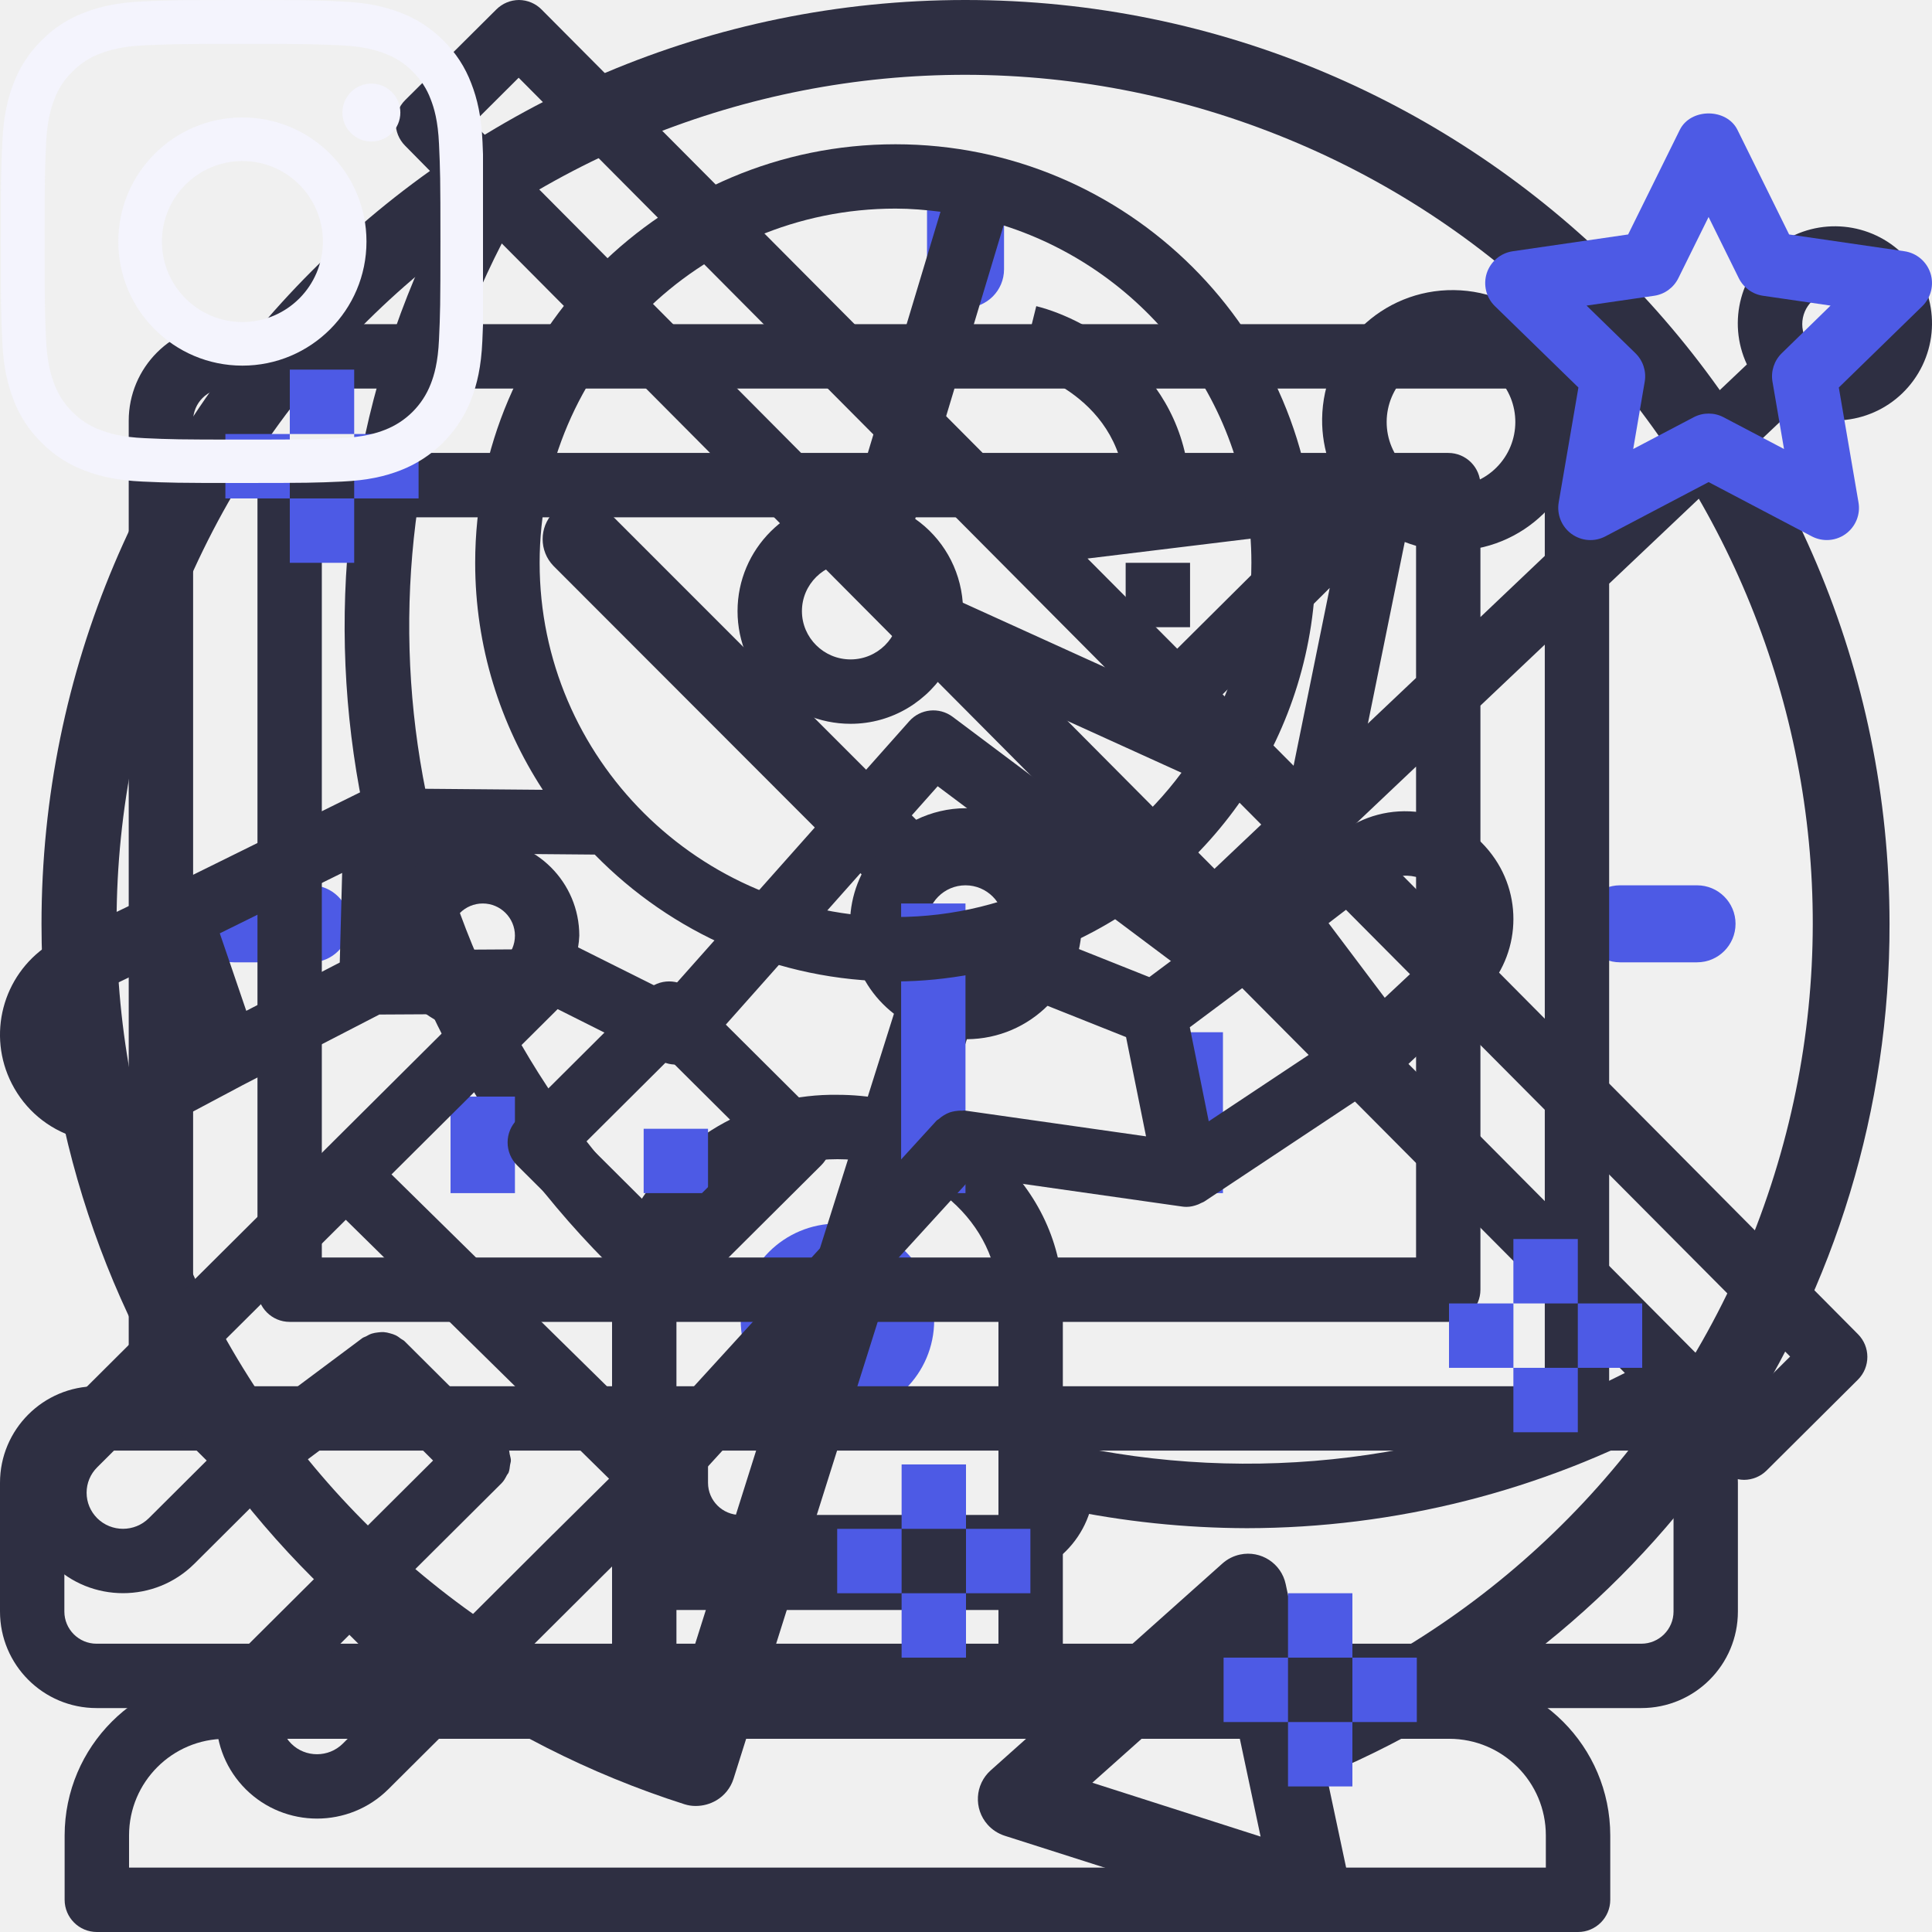
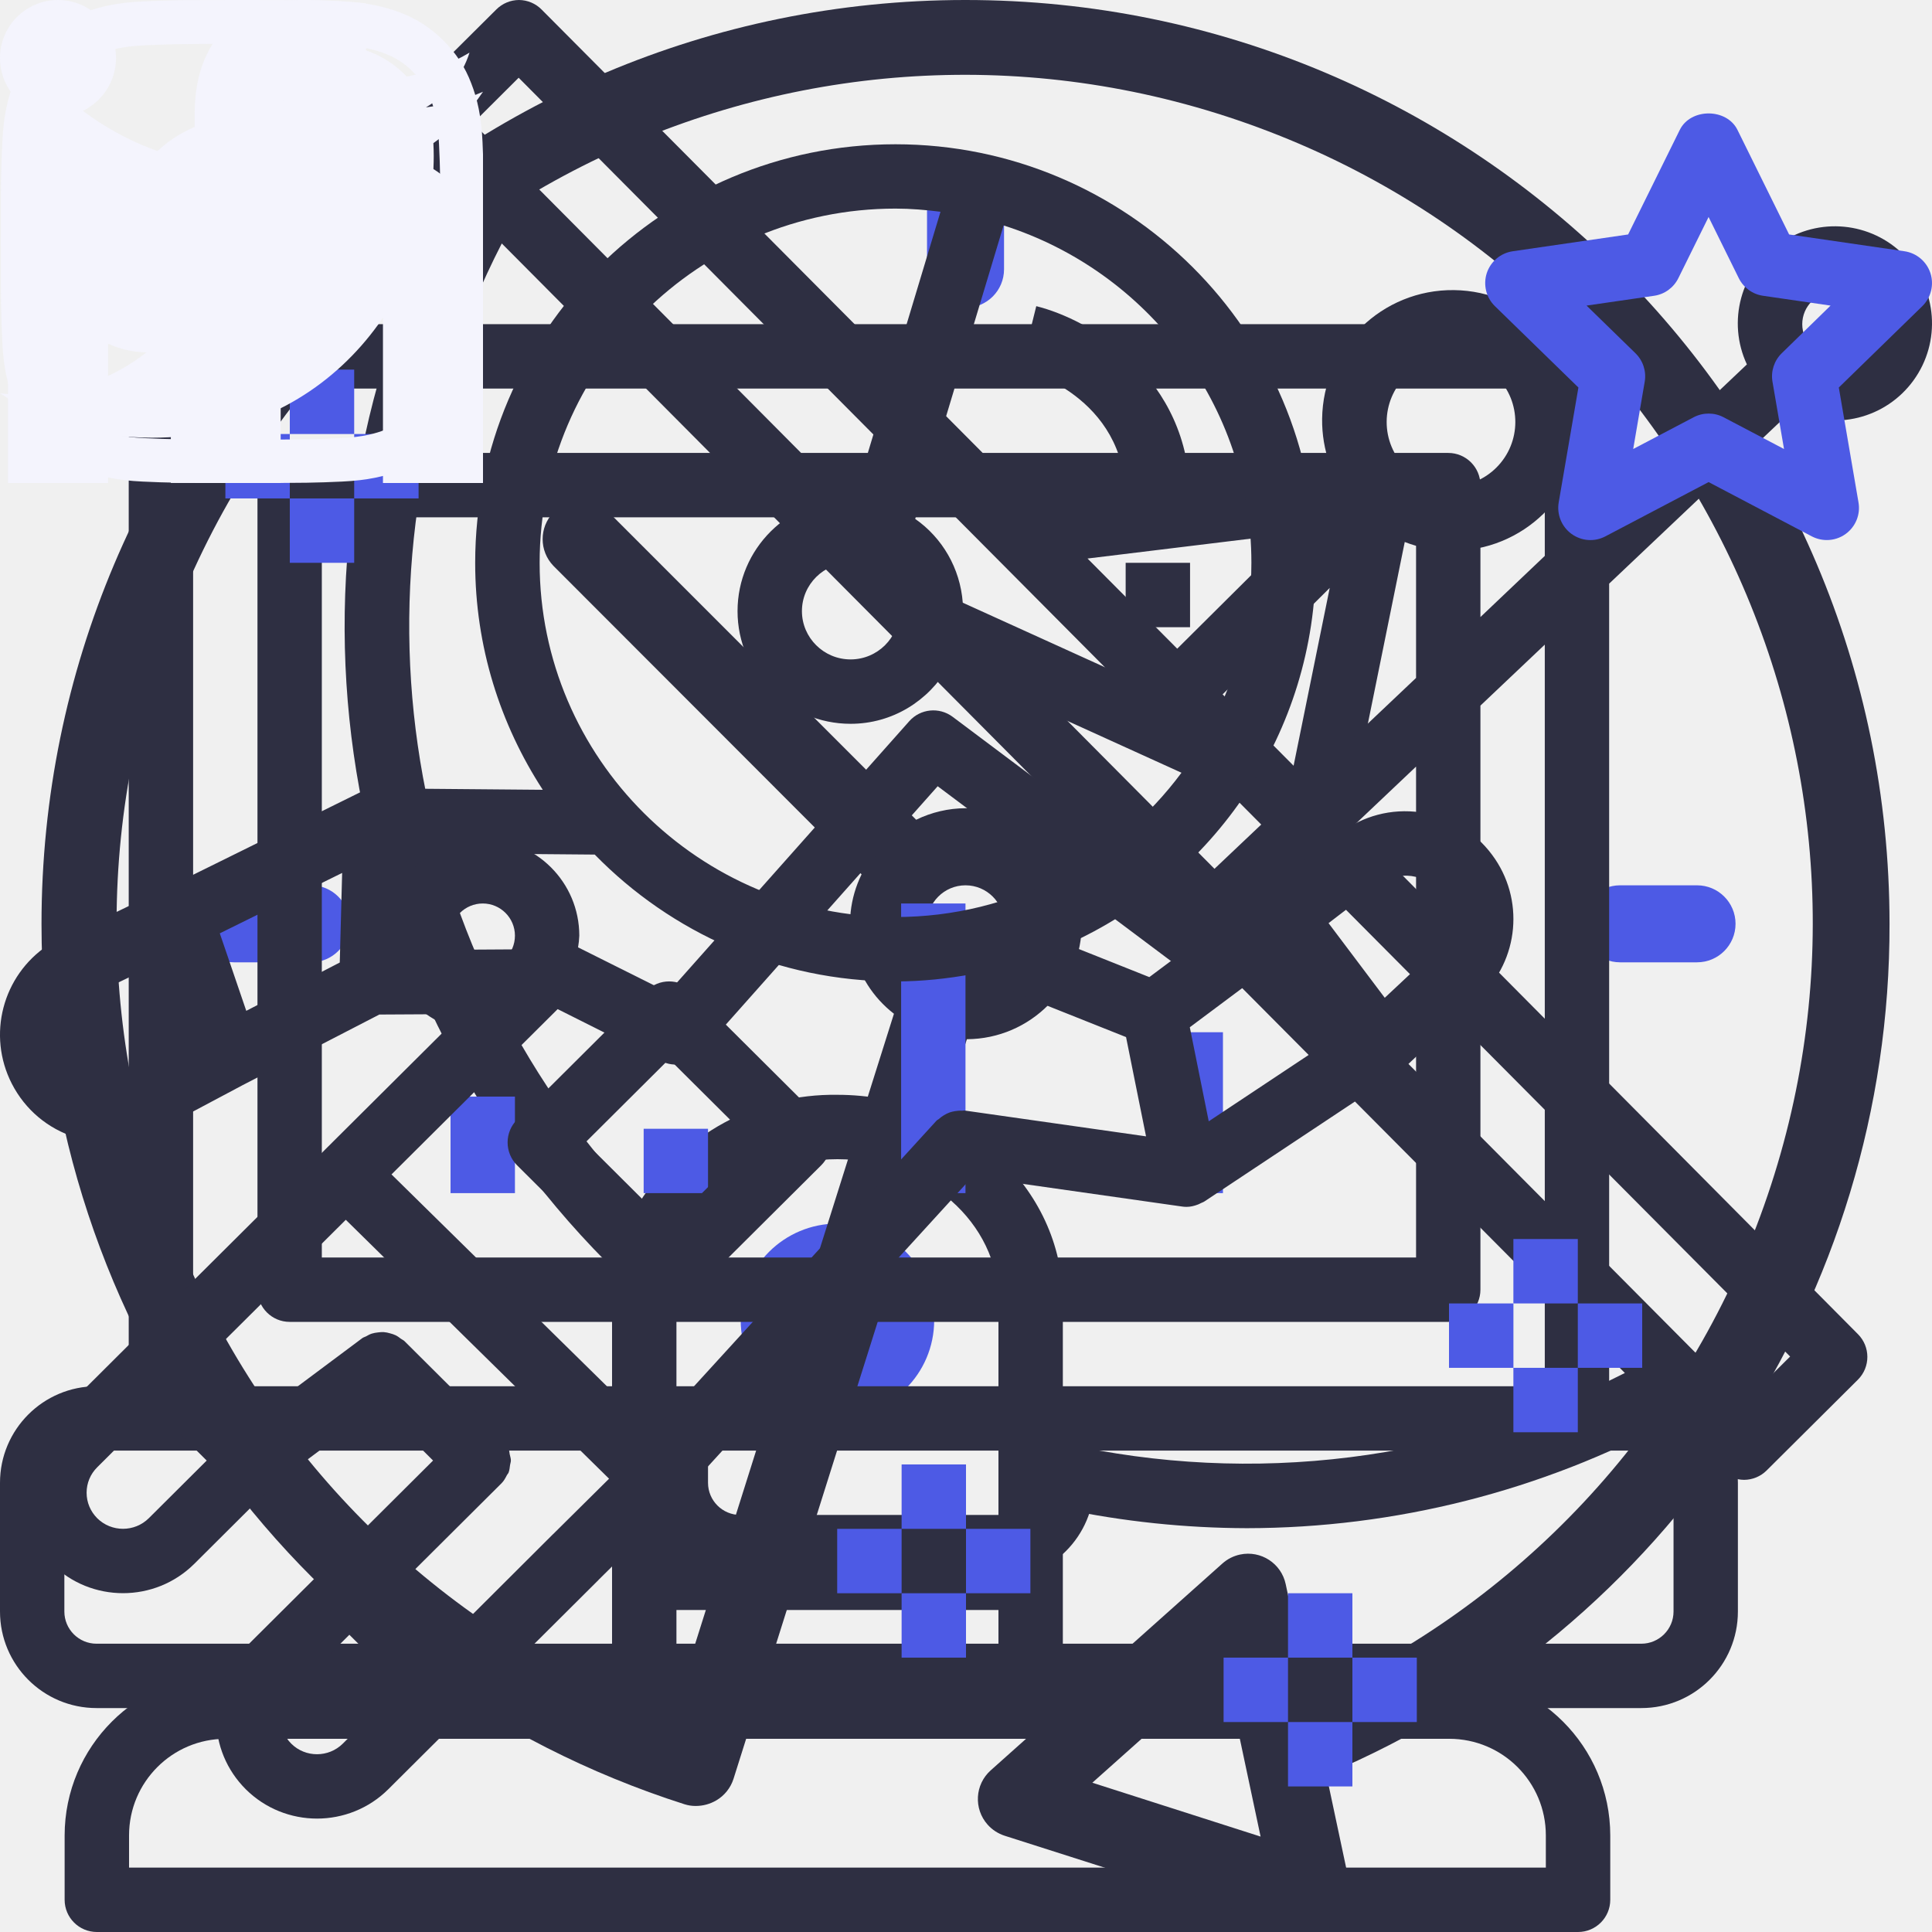
- <svg xmlns="http://www.w3.org/2000/svg">
+ <svg xmlns="http://www.w3.org/2000/svg" version="1.1">
  <svg width="64" height="64" viewBox="0 0 64 64" fill="none" id="antena">
    <path d="M61.546 44.195L44.66 27.185L46.534 17.954C47.018 18.143 47.532 18.242 48.051 18.245H48.064C50.448 18.273 52.404 16.363 52.432 13.979C52.461 11.594 50.55 9.638 48.166 9.61C45.781 9.582 43.825 11.492 43.797 13.877C43.791 14.387 43.876 14.894 44.047 15.375L34.127 16.586L17.945 0.32C17.747 0.117 17.476 0.002 17.192 0C16.912 0.001 16.644 0.113 16.445 0.31L13.42 3.318C13.004 3.735 13.004 4.41 13.42 4.827L15.048 6.478C8.742 18.074 10.79 32.434 20.087 41.804C20.172 41.885 20.271 41.951 20.379 41.999C20.312 42.36 20.277 42.726 20.275 43.093V55.467H7.475C4.531 55.47 2.145 57.856 2.141 60.8V62.933C2.141 63.522 2.619 64 3.208 64H52.275C52.864 64 53.342 63.522 53.342 62.933V60.8C53.338 57.856 50.952 55.47 48.008 55.467H35.208V49.983C37.213 50.404 39.256 50.618 41.305 50.623C46.221 50.618 51.059 49.392 55.385 47.056L57.022 48.702C57.22 48.904 57.491 49.02 57.775 49.022C58.055 49.02 58.323 48.909 58.521 48.712L61.546 45.703C61.963 45.287 61.963 44.612 61.546 44.195ZM46.56 12.466C47.395 11.635 48.746 11.639 49.577 12.474C50.407 13.31 50.404 14.66 49.568 15.491C49.169 15.889 48.627 16.112 48.063 16.112H48.057C46.879 16.106 45.929 15.146 45.935 13.968C45.938 13.404 46.164 12.864 46.564 12.466H46.56ZM44.049 19.475L42.852 25.366L40.501 23.002L44.049 19.475ZM42.837 17.672L38.997 21.489L36.026 18.502L42.837 17.672ZM48.008 57.6C49.776 57.6 51.208 59.033 51.208 60.8V61.867H4.275V60.8C4.275 59.033 5.707 57.6 7.475 57.6H48.008ZM33.075 53.333V55.467H22.408V53.333H33.075ZM22.408 51.2V43.093C22.408 40.506 24.801 38.4 27.741 38.4C30.682 38.4 33.075 40.506 33.075 43.093V51.2H22.408ZM35.208 47.808V43.093C35.208 39.329 31.859 36.267 27.741 36.267C25.079 36.226 22.59 37.581 21.179 39.839C13.064 31.291 11.236 18.549 16.622 8.065L53.826 45.482C48.081 48.404 41.495 49.227 35.208 47.808ZM57.786 46.441L56.283 44.929L17.181 5.591L15.672 4.079L17.181 2.575L33.051 18.534C33.059 18.534 33.063 18.548 33.071 18.554L59.3 44.937L57.786 46.441Z" fill="#2E2F42" />
    <path d="M27.751 40.533H27.741C25.974 40.531 24.539 41.961 24.537 43.728C24.534 45.496 25.965 46.931 27.732 46.933H27.741C29.509 46.936 30.944 45.505 30.946 43.738C30.949 41.971 29.518 40.536 27.751 40.533ZM28.498 44.49C28.297 44.689 28.025 44.801 27.741 44.8C27.152 44.797 26.677 44.317 26.68 43.728C26.682 43.446 26.795 43.176 26.995 42.977C27.193 42.78 27.462 42.668 27.741 42.667C28.331 42.67 28.806 43.15 28.803 43.739C28.801 44.021 28.688 44.291 28.488 44.49H28.498Z" fill="#4D5AE5" />
  </svg>
  <svg width="64" height="64" viewBox="0 0 64 64" fill="none" id="clock">
    <g clip-path="url(#clip0_297080_1787)">
      <path d="M62.593 30.602C62.59 13.698 48.883 -0.003 31.977 6.39362e-07C15.073 0.003 1.372 13.711 1.375 30.616C1.378 43.932 9.989 55.718 22.674 59.768C22.795 59.806 22.921 59.826 23.047 59.825C23.289 59.825 23.525 59.76 23.732 59.638C24.002 59.478 24.204 59.224 24.299 58.925L32.029 34.425C34.142 34.414 35.846 32.692 35.835 30.579C35.824 28.466 34.102 26.762 31.989 26.773C31.421 26.775 30.86 26.906 30.349 27.155L20.137 16.942C19.63 16.453 18.823 16.467 18.334 16.973C17.856 17.468 17.856 18.251 18.334 18.746L28.541 28.964C27.757 30.562 28.205 32.492 29.613 33.582L22.248 56.928C7.692 51.566 0.239 35.42 5.601 20.864C10.963 6.309 27.109 -1.145 41.665 4.217C56.22 9.579 63.673 25.726 58.312 40.281C55.692 47.392 50.31 53.143 43.387 56.227L42.591 52.479C42.446 51.79 41.769 51.35 41.08 51.496C40.862 51.542 40.661 51.644 40.495 51.792L32.821 58.643C32.294 59.111 32.248 59.917 32.716 60.444C32.869 60.615 33.064 60.742 33.283 60.812L43.08 63.938C43.751 64.154 44.469 63.785 44.684 63.114C44.752 62.902 44.764 62.677 44.718 62.459L43.936 58.781C55.264 54.005 62.62 42.897 62.593 30.602ZM31.984 29.327C32.688 29.327 33.26 29.898 33.26 30.602C33.26 31.307 32.688 31.878 31.984 31.878C31.28 31.878 30.709 31.307 30.709 30.602C30.709 29.898 31.28 29.327 31.984 29.327ZM36.185 59.055L40.553 55.159L41.759 60.839L36.185 59.055Z" fill="#2E2F42" />
      <path d="M30.709 6.37V8.921C30.709 9.625 31.28 10.196 31.984 10.196C32.688 10.196 33.26 9.625 33.26 8.921V6.37C33.26 5.666 32.688 5.095 31.984 5.095C31.28 5.095 30.709 5.666 30.709 6.37Z" fill="#4D5AE5" />
      <path d="M7.752 29.327C7.047 29.327 6.477 29.898 6.477 30.602C6.477 31.307 7.047 31.878 7.752 31.878H10.303C11.007 31.878 11.578 31.307 11.578 30.602C11.578 29.898 11.007 29.327 10.303 29.327H7.752Z" fill="#4D5AE5" />
      <path d="M56.216 31.878C56.921 31.878 57.492 31.307 57.492 30.602C57.492 29.898 56.921 29.327 56.216 29.327H53.666C52.961 29.327 52.39 29.898 52.39 30.602C52.39 31.307 52.961 31.878 53.666 31.878H56.216Z" fill="#4D5AE5" />
    </g>
    <defs>
      <clipPath id="clip0_297080_1787">
        <rect width="64" height="64" fill="white" />
      </clipPath>
    </defs>
  </svg>
  <svg width="64" height="64" viewBox="0 0 64 64" fill="none" id="diagram">
    <g clip-path="url(#clip0_297080_1794)">
      <path d="M29.851 29.929H31.983V39.524H29.851V29.929Z" fill="#4D5AE5" />
      <path d="M38.38 34.194H40.512V39.524H38.38V34.194Z" fill="#4D5AE5" />
      <path d="M21.322 37.392H23.454V39.524H21.322V37.392Z" fill="#4D5AE5" />
      <path d="M14.925 36.326H17.058V39.524H14.925V36.326Z" fill="#4D5AE5" />
      <path d="M3.198 56.582H54.371C56.138 56.582 57.57 55.15 57.57 53.384V49.119C57.57 47.353 56.138 45.921 54.371 45.921H53.305V19.334L59.361 13.598C60.767 14.29 62.468 13.87 63.388 12.6C64.308 11.331 64.179 9.584 63.083 8.463C61.986 7.343 60.242 7.176 58.953 8.068C57.664 8.96 57.206 10.651 57.868 12.072L53.305 16.397V13.938C53.305 12.171 51.873 10.739 50.107 10.739H7.463C5.697 10.739 4.264 12.171 4.264 13.938V45.921H3.198C1.432 45.921 0 47.353 0 49.119V53.384C0 55.15 1.432 56.582 3.198 56.582ZM60.768 9.673C61.357 9.673 61.834 10.15 61.834 10.739C61.834 11.328 61.357 11.805 60.768 11.805C60.179 11.805 59.702 11.328 59.702 10.739C59.702 10.15 60.179 9.673 60.768 9.673ZM6.397 13.938C6.397 13.349 6.874 12.871 7.463 12.871H50.107C50.696 12.871 51.173 13.349 51.173 13.938V18.415L49.041 20.441V16.07C49.041 15.481 48.564 15.004 47.975 15.004H9.595C9.006 15.004 8.529 15.481 8.529 16.07V42.722C8.529 43.311 9.006 43.789 9.595 43.789H47.975C48.564 43.789 49.041 43.311 49.041 42.722V23.374L51.173 21.354V45.921H6.397V13.938ZM15.992 27.797C14.549 27.793 13.283 28.754 12.899 30.144C12.515 31.535 13.109 33.009 14.35 33.745C15.59 34.481 17.17 34.297 18.206 33.294L21.912 35.153C22.343 35.369 22.865 35.268 23.185 34.908L31.062 26.045L38.806 31.848C39.222 32.159 39.802 32.126 40.178 31.769L46.909 25.394V41.656H10.661V17.136H46.909V22.457L39.366 29.6L31.557 23.745C31.113 23.413 30.489 23.476 30.121 23.89L22.135 32.875L19.149 31.382C19.171 31.254 19.185 31.125 19.19 30.995C19.19 29.229 17.758 27.797 15.992 27.797ZM17.058 30.995C17.058 31.584 16.58 32.062 15.992 32.062C15.403 32.062 14.925 31.584 14.925 30.995C14.925 30.407 15.403 29.929 15.992 29.929C16.58 29.929 17.058 30.407 17.058 30.995ZM23.454 48.053H34.115V49.119C34.115 49.708 33.638 50.185 33.049 50.185H24.52C23.932 50.185 23.454 49.708 23.454 49.119V48.053ZM2.132 49.119C2.132 48.53 2.61 48.053 3.198 48.053H21.322V49.119C21.322 50.886 22.754 52.318 24.52 52.318H33.049C34.816 52.318 36.248 50.886 36.248 49.119V48.053H54.371C54.96 48.053 55.438 48.53 55.438 49.119V53.384C55.438 53.972 54.96 54.45 54.371 54.45H3.198C2.61 54.45 2.132 53.972 2.132 53.384V49.119Z" fill="#2E2F42" />
    </g>
    <defs>
      <clipPath id="clip0_297080_1794">
        <rect width="64" height="64" fill="white" />
      </clipPath>
    </defs>
  </svg>
  <svg width="64" height="64" viewBox="0 0 64 64" fill="none" id="astronaut">
    <path d="M63.948 9.048C63.822 8.663 63.489 8.381 63.087 8.323L59.267 7.767L57.557 4.305C57.198 3.575 56.002 3.575 55.644 4.305L53.934 7.767L50.113 8.323C49.711 8.381 49.378 8.662 49.251 9.048C49.127 9.434 49.23 9.859 49.521 10.142L52.287 12.837L51.634 16.643C51.566 17.043 51.73 17.447 52.058 17.686C52.39 17.927 52.823 17.957 53.182 17.767L56.6 15.97L60.017 17.767C60.173 17.849 60.345 17.89 60.515 17.89C60.735 17.89 60.956 17.822 61.142 17.686C61.47 17.447 61.635 17.043 61.565 16.643L60.913 12.837L63.679 10.142C63.968 9.858 64.073 9.434 63.948 9.048ZM59.022 11.702C58.772 11.946 58.656 12.3 58.716 12.646L59.098 14.874L57.097 13.823C56.941 13.74 56.771 13.7 56.6 13.7C56.429 13.7 56.26 13.74 56.103 13.823L54.102 14.874L54.483 12.646C54.543 12.3 54.428 11.947 54.177 11.702L52.557 10.123L54.795 9.798C55.143 9.748 55.442 9.529 55.598 9.214L56.599 7.188L57.599 9.214C57.755 9.529 58.055 9.748 58.403 9.798L60.64 10.123L59.022 11.702Z" fill="#4D5AE5" />
    <path d="M52.267 41.044H50.133V43.178H52.267V41.044Z" fill="#4D5AE5" />
    <path d="M52.267 45.311H50.133V47.445H52.267V45.311Z" fill="#4D5AE5" />
    <path d="M54.4 43.178H52.267V45.311H54.4V43.178Z" fill="#4D5AE5" />
    <path d="M50.134 43.178H48V45.311H50.134V43.178Z" fill="#4D5AE5" />
    <path d="M44.8 52.778H42.667V54.911H44.8V52.778Z" fill="#4D5AE5" />
    <path d="M44.8 57.045H42.667V59.178H44.8V57.045Z" fill="#4D5AE5" />
    <path d="M46.934 54.911H44.8V57.045H46.934V54.911Z" fill="#4D5AE5" />
    <path d="M42.667 54.911H40.533V57.045H42.667V54.911Z" fill="#4D5AE5" />
    <path d="M32 48.511H29.867V50.645H32V48.511Z" fill="#4D5AE5" />
    <path d="M32 52.778H29.867V54.911H32V52.778Z" fill="#4D5AE5" />
    <path d="M34.133 50.645H32V52.778H34.133V50.645Z" fill="#4D5AE5" />
    <path d="M29.867 50.645H27.733V52.778H29.867V50.645Z" fill="#4D5AE5" />
    <path d="M11.733 12.244H9.6V14.377H11.733V12.244Z" fill="#4D5AE5" />
    <path d="M11.733 16.511H9.6V18.644H11.733V16.511Z" fill="#4D5AE5" />
    <path d="M13.866 14.377H11.733V16.511H13.866V14.377Z" fill="#4D5AE5" />
    <path d="M9.6 14.377H7.466V16.511H9.6V14.377Z" fill="#4D5AE5" />
    <path d="M49.429 28.319C48.855 27.543 48.011 27.044 47.053 26.91C46.091 26.773 45.141 27.026 44.373 27.614L41.87 29.533L41.869 29.534L38.073 32.368L35.358 31.286C40.2 29.114 43.585 24.27 43.585 18.646C43.585 11 37.34 4.779 29.663 4.779C21.986 4.779 15.741 11 15.741 18.646C15.741 21.418 16.569 23.994 17.98 26.163L12.453 26.115C12.45 26.115 12.447 26.115 12.443 26.115C12.426 26.115 12.412 26.123 12.396 26.125C12.291 26.129 12.187 26.15 12.086 26.186C12.06 26.196 12.034 26.201 12.009 26.213C11.996 26.218 11.984 26.22 11.971 26.226L5.505 29.419C5.504 29.419 5.503 29.419 5.503 29.419L1.716 31.241C1.674 31.259 1.631 31.283 1.59 31.311C0.08 32.316 -0.434 34.289 0.393 35.902C0.834 36.759 1.583 37.391 2.505 37.68C2.86 37.791 3.223 37.845 3.584 37.845C4.163 37.845 4.737 37.703 5.262 37.423L8.038 35.947L12.566 33.608L15.28 33.593L4.396 44.424C4.395 44.425 4.394 44.425 4.393 44.426L1.716 47.093C1.083 47.722 0.735 48.557 0.735 49.448C0.735 50.337 1.083 51.175 1.716 51.805C2.365 52.452 3.22 52.776 4.074 52.776C4.93 52.776 5.783 52.452 6.435 51.805L9.063 49.188L12.544 46.588L14.346 48.382L10.823 51.89C10.822 51.892 10.821 51.892 10.82 51.893L8.142 54.559C7.51 55.189 7.162 56.024 7.162 56.914C7.162 57.804 7.51 58.641 8.142 59.272C8.792 59.918 9.647 60.243 10.502 60.243C11.356 60.243 12.212 59.918 12.862 59.272L15.541 56.605L19.826 52.339C19.827 52.337 19.827 52.336 19.828 52.335L21.847 50.335L21.839 50.328C21.852 50.315 21.87 50.311 21.883 50.297L32.215 38.98L39.157 39.968C39.207 39.976 39.257 39.979 39.307 39.979C39.437 39.979 39.561 39.948 39.682 39.902C39.717 39.889 39.748 39.872 39.781 39.855C39.819 39.836 39.86 39.825 39.896 39.801L46.323 35.534C46.347 35.518 46.359 35.492 46.382 35.475C46.407 35.455 46.439 35.447 46.463 35.424L49.006 33.042C50.329 31.803 50.511 29.772 49.429 28.319ZM4.261 35.54C3.914 35.726 3.521 35.763 3.144 35.644C2.771 35.528 2.468 35.273 2.291 34.928C1.968 34.301 2.155 33.537 2.719 33.124L5.347 31.86L5.979 33.709L6.245 34.485L4.261 35.54ZM11.255 31.885L8.158 33.485L7.648 31.991L7.281 30.918L11.334 28.917L11.255 31.885ZM41.454 18.644C41.454 20.481 41.016 22.213 40.256 23.763L31.893 19.965C31.806 18.818 31.211 17.814 30.317 17.189L33.245 7.468C38 8.981 41.454 13.417 41.454 18.644ZM17.876 18.644C17.876 12.175 23.165 6.91 29.665 6.91C30.171 6.91 30.666 6.953 31.155 7.015L28.291 16.522C28.253 16.521 28.216 16.511 28.177 16.511C26.112 16.511 24.432 18.185 24.432 20.244C24.432 22.303 26.112 23.977 28.177 23.977C29.566 23.977 30.766 23.211 31.413 22.088L39.138 25.598C36.989 28.491 33.549 30.378 29.665 30.378C23.165 30.378 17.876 25.113 17.876 18.644ZM29.789 20.244C29.789 21.126 29.065 21.844 28.177 21.844C27.288 21.844 26.565 21.126 26.565 20.244C26.565 19.362 27.288 18.644 28.177 18.644C29.065 18.644 29.789 19.362 29.789 20.244ZM4.93 50.292C4.457 50.761 3.692 50.76 3.221 50.294C2.994 50.066 2.869 49.767 2.869 49.448C2.869 49.13 2.994 48.83 3.221 48.605L5.145 46.688L6.847 48.383L4.93 50.292ZM11.357 57.759C10.885 58.228 10.119 58.229 9.648 57.761C9.42 57.533 9.295 57.234 9.295 56.915C9.295 56.597 9.42 56.297 9.648 56.072L11.573 54.154L12.378 54.955L13.276 55.849L11.357 57.759ZM18.321 50.822C18.32 50.823 18.319 50.823 18.317 50.824L14.788 54.344L13.982 53.543L13.084 52.649L16.611 49.138C16.611 49.138 16.611 49.138 16.611 49.137C16.612 49.136 16.613 49.136 16.614 49.135C16.694 49.055 16.744 48.959 16.793 48.864C16.807 48.837 16.834 48.813 16.846 48.784C16.879 48.702 16.884 48.614 16.897 48.527C16.903 48.478 16.924 48.432 16.924 48.382C16.924 48.311 16.899 48.241 16.884 48.171C16.871 48.107 16.871 48.042 16.847 47.98C16.806 47.88 16.737 47.791 16.664 47.705C16.644 47.681 16.637 47.651 16.614 47.629C16.614 47.629 16.614 47.629 16.613 47.629C16.612 47.628 16.612 47.626 16.611 47.625L13.397 44.425C13.363 44.391 13.319 44.377 13.281 44.348C13.224 44.304 13.17 44.264 13.107 44.233C13.046 44.203 12.984 44.185 12.92 44.168C12.852 44.148 12.786 44.133 12.714 44.128C12.649 44.124 12.588 44.13 12.523 44.138C12.452 44.146 12.385 44.156 12.315 44.178C12.248 44.2 12.188 44.233 12.127 44.268C12.087 44.29 12.042 44.298 12.005 44.325L8.458 46.973L6.657 45.179L11.455 40.407L20.176 48.984L18.321 50.822ZM31.958 36.788C31.927 36.784 31.899 36.796 31.868 36.794C31.79 36.789 31.715 36.795 31.637 36.808C31.577 36.818 31.519 36.83 31.461 36.85C31.393 36.874 31.331 36.906 31.268 36.944C31.209 36.98 31.154 37.019 31.102 37.067C31.076 37.089 31.045 37.1 31.022 37.125L21.625 47.417L12.969 38.904L18.635 33.267C19.052 32.851 19.055 32.176 18.639 31.758C18.428 31.548 18.152 31.444 17.876 31.445V31.444L13.439 31.471L13.494 28.256L19.702 28.309C22.232 30.897 25.761 32.511 29.665 32.511C30.54 32.511 31.393 32.42 32.224 32.266C32.304 32.33 32.383 32.395 32.483 32.435L37.302 34.355L37.607 35.872L37.964 37.643L31.958 36.788ZM40.041 37.145L39.414 34.029L42.307 31.869L43.065 32.873L44.201 34.382L40.041 37.145ZM47.548 31.483L45.872 33.053L44.01 30.58L45.673 29.306C45.983 29.067 46.374 28.97 46.758 29.02C47.145 29.074 47.486 29.276 47.718 29.588C48.152 30.172 48.078 30.986 47.548 31.483Z" fill="#2E2F42" />
    <path d="M27.204 37.088L22.918 32.821C22.503 32.407 21.829 32.407 21.413 32.821L17.128 37.088C16.928 37.29 16.815 37.561 16.815 37.844C16.815 38.128 16.927 38.4 17.128 38.601L21.413 42.867C21.621 43.074 21.894 43.178 22.166 43.178C22.438 43.178 22.711 43.074 22.918 42.867L27.204 38.601C27.405 38.4 27.519 38.128 27.519 37.844C27.519 37.561 27.406 37.289 27.204 37.088ZM22.166 40.606L19.393 37.844L22.166 35.083L24.941 37.844L22.166 40.606Z" fill="#2E2F42" />
    <path d="M34.328 10.142L33.813 12.213C33.955 12.248 37.288 13.117 37.288 16.511H39.422C39.422 12.476 36.091 10.58 34.328 10.142Z" fill="#2E2F42" />
    <path d="M39.422 18.644H37.289V20.777H39.422V18.644Z" fill="#2E2F42" />
  </svg>
-   <svg width="16" height="16" viewBox="0 0 16 16" fill="none" id="insta">
+   <svg width="16" height="16" viewBox="0 0 16 16" fill="none" id="instragram">
    <g clip-path="url(#clip0_634648_203)">
      <path d="M15.984 4.704C15.947 3.854 15.809 3.269 15.612 2.763C15.409 2.225 15.097 1.744 14.687 1.344C14.287 0.938 13.803 0.622 13.271 0.422C12.762 0.225 12.181 0.087 11.33 0.05C10.474 0.009 10.202 -0 8.03 -0C5.857 -0 5.585 0.009 4.732 0.047C3.882 0.084 3.298 0.222 2.791 0.419C2.253 0.622 1.772 0.934 1.372 1.344C0.966 1.744 0.65 2.228 0.45 2.76C0.253 3.269 0.116 3.851 0.078 4.701C0.037 5.557 0.028 5.829 0.028 8.001C0.028 10.174 0.037 10.446 0.075 11.299C0.112 12.149 0.25 12.734 0.447 13.24C0.65 13.778 0.966 14.259 1.372 14.659C1.772 15.065 2.257 15.381 2.788 15.581C3.298 15.778 3.879 15.915 4.729 15.953C5.582 15.991 5.854 16 8.027 16C10.199 16 10.471 15.991 11.324 15.953C12.174 15.915 12.759 15.778 13.265 15.581C14.34 15.165 15.19 14.315 15.606 13.24C15.803 12.73 15.941 12.149 15.978 11.299C16.016 10.446 16.025 10.174 16.025 8.001C16.025 5.829 16.022 5.557 15.984 4.704ZM14.543 11.236C14.509 12.018 14.378 12.44 14.268 12.721C13.999 13.418 13.446 13.971 12.749 14.24C12.468 14.35 12.043 14.481 11.265 14.515C10.421 14.553 10.168 14.562 8.033 14.562C5.898 14.562 5.642 14.553 4.801 14.515C4.019 14.481 3.598 14.35 3.316 14.24C2.969 14.112 2.654 13.909 2.397 13.643C2.132 13.384 1.928 13.071 1.8 12.724C1.691 12.443 1.56 12.018 1.525 11.24C1.488 10.396 1.478 10.143 1.478 8.008C1.478 5.873 1.488 5.617 1.525 4.776C1.56 3.994 1.691 3.572 1.8 3.291C1.928 2.944 2.132 2.629 2.4 2.372C2.66 2.106 2.972 1.903 3.319 1.775C3.601 1.666 4.026 1.535 4.804 1.5C5.648 1.463 5.901 1.453 8.036 1.453C10.174 1.453 10.427 1.463 11.268 1.5C12.049 1.535 12.471 1.666 12.752 1.775C13.099 1.903 13.415 2.106 13.671 2.372C13.937 2.632 14.14 2.944 14.268 3.291C14.378 3.572 14.509 3.997 14.543 4.776C14.581 5.62 14.59 5.873 14.59 8.008C14.59 10.143 14.581 10.393 14.543 11.236Z" fill="#F4F4FD" />
      <path d="M8.03 3.891C5.761 3.891 3.919 5.732 3.919 8.001C3.919 10.271 5.761 12.112 8.03 12.112C10.299 12.112 12.14 10.271 12.14 8.001C12.14 5.732 10.299 3.891 8.03 3.891ZM8.03 10.668C6.558 10.668 5.364 9.474 5.364 8.001C5.364 6.529 6.558 5.335 8.03 5.335C9.502 5.335 10.696 6.529 10.696 8.001C10.696 9.474 9.502 10.668 8.03 10.668Z" fill="#F4F4FD" />
      <path d="M13.262 3.729C13.262 4.259 12.832 4.688 12.302 4.688C11.773 4.688 11.343 4.259 11.343 3.729C11.343 3.199 11.773 2.769 12.302 2.769C12.832 2.769 13.262 3.199 13.262 3.729Z" fill="#F4F4FD" />
    </g>
    <defs>
      <clipPath id="clip0_634648_203">
        <rect width="16" height="16" fill="white" />
      </clipPath>
    </defs>
  </svg>
+   <svg width="16" height="16" viewBox="0 0 16 16" fill="none" id="twitter">
+     <g clip-path="url(#clip0_634648_209)">
+       <path d="M16 3.039C15.405 3.3 14.771 3.473 14.11 3.557C14.79 3.151 15.309 2.513 15.553 1.744C14.919 2.122 14.219 2.389 13.473 2.538C12.871 1.897 12.013 1.5 11.077 1.5C9.261 1.5 7.799 2.974 7.799 4.781C7.799 5.041 7.821 5.291 7.875 5.529C5.148 5.396 2.735 4.089 1.114 2.098C0.831 2.589 0.665 3.151 0.665 3.756C0.665 4.892 1.25 5.899 2.122 6.482C1.595 6.472 1.078 6.319 0.64 6.078C0.64 6.088 0.64 6.101 0.64 6.114C0.64 7.708 1.777 9.032 3.268 9.337C3.001 9.41 2.71 9.445 2.408 9.445C2.198 9.445 1.986 9.433 1.787 9.389C2.212 10.688 3.418 11.643 4.852 11.674C3.736 12.547 2.319 13.073 0.785 13.073C0.516 13.073 0.258 13.061 0 13.028C1.453 13.965 3.175 14.5 5.032 14.5C11.068 14.5 14.368 9.5 14.368 5.166C14.368 5.021 14.363 4.881 14.356 4.742C15.007 4.28 15.554 3.703 16 3.039Z" fill="#F4F4FD" />
+     </g>
+     <defs>
+       <clipPath id="clip0_634648_209">
+         <rect width="16" height="16" fill="white" />
+       </clipPath>
+     </defs>
+   </svg>
+   <svg width="16" height="16" viewBox="0 0 16 16" fill="none" id="facebook">
+     <g clip-path="url(#clip0_634648_215)">
+       <path d="M10.665 2.657H12.125V0.113C11.873 0.078 11.007 -0 9.997 -0C7.891 -0 6.449 1.325 6.449 3.759V6H4.125V8.844H6.449V16H9.298V8.845H11.528L11.882 6.001H9.297V4.041C9.298 3.219 9.519 2.657 10.665 2.657Z" fill="#F4F4FD" />
+     </g>
+     <defs>
+       <clipPath id="clip0_634648_215">
+         <rect width="16" height="16" fill="white" />
+       </clipPath>
+     </defs>
+   </svg>
+   <svg width="16" height="16" viewBox="0 0 16 16" fill="none" id="linledin">
+     <g clip-path="url(#clip0_634648_219)">
+       <path d="M15.996 16V15.999H16V10.131C16 7.261 15.382 5.049 12.026 5.049C10.413 5.049 9.33 5.935 8.888 6.774H8.841V5.317H5.659V15.999H8.973V10.71C8.973 9.317 9.237 7.971 10.961 7.971C12.661 7.971 12.686 9.56 12.686 10.799V16H15.996Z" fill="#F4F4FD" />
+       <path d="M0.264 5.318H3.581V16H0.264V5.318Z" fill="#F4F4FD" />
+       <path d="M1.921 -0C0.861 -0 6.10352e-05 0.861 6.10352e-05 1.921C6.10352e-05 2.982 0.861 3.861 1.921 3.861C2.982 3.861 3.843 2.982 3.843 1.921C3.842 0.861 2.981 -0 1.921 -0V-0Z" fill="#F4F4FD" />
+     </g>
+     <defs>
+       <clipPath id="clip0_634648_219">
+         <rect width="16" height="16" fill="white" />
+       </clipPath>
+     </defs>
+   </svg>
</svg>
